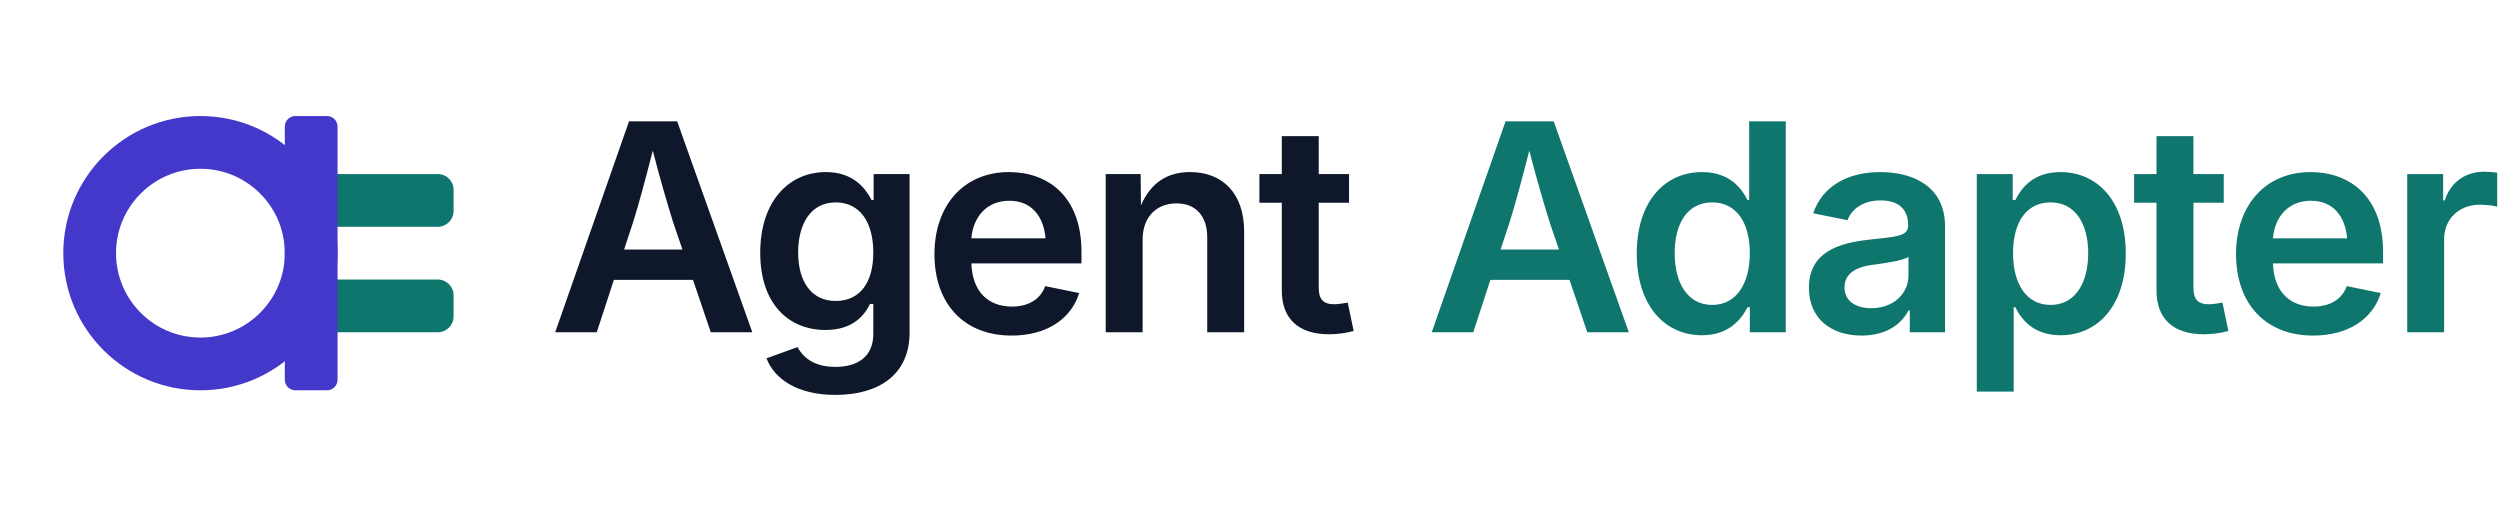
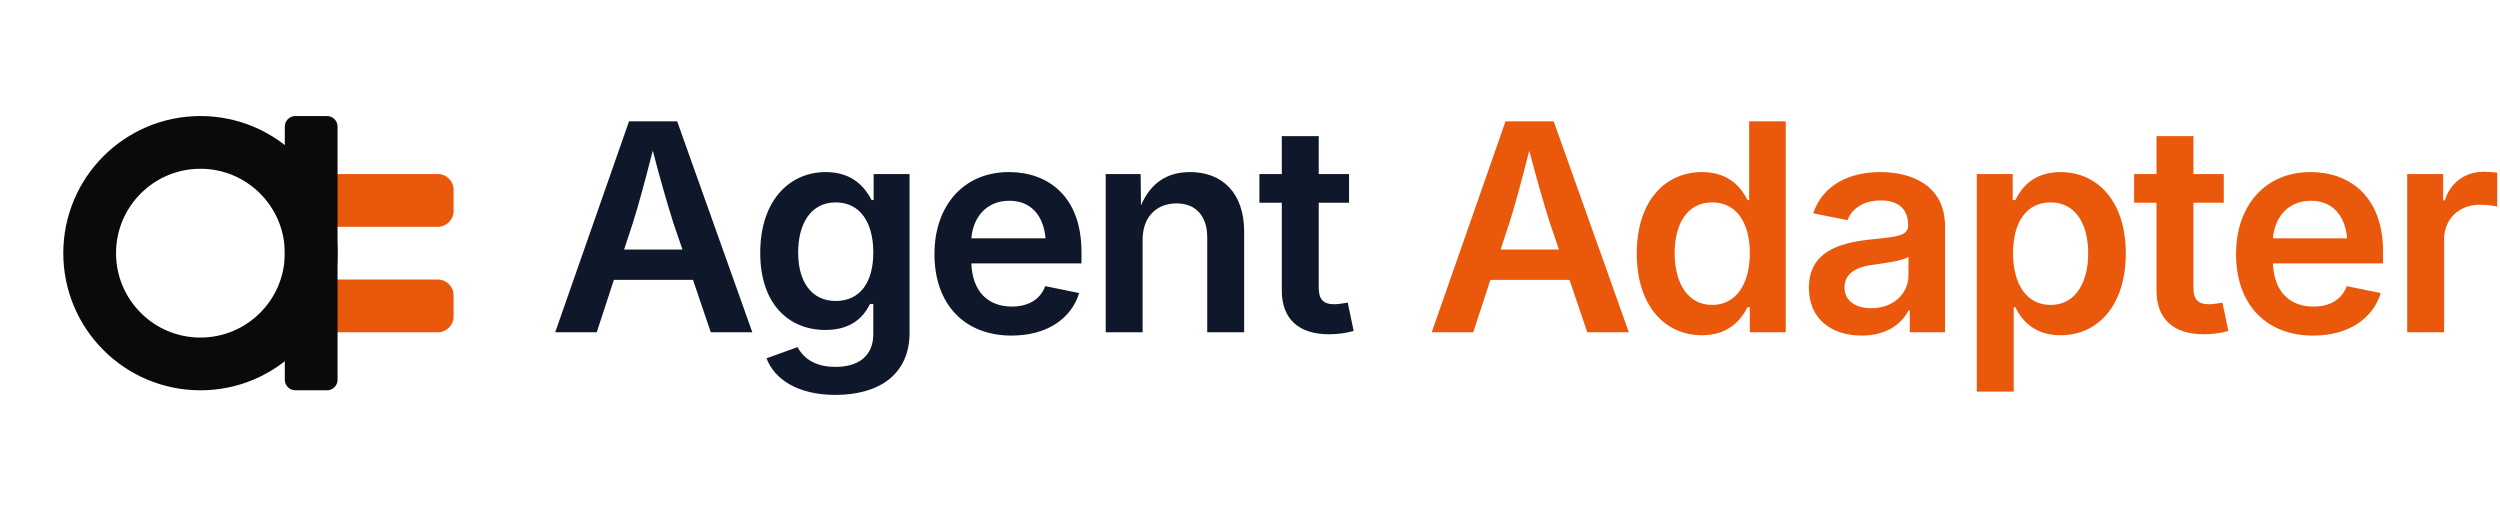
<svg xmlns="http://www.w3.org/2000/svg" viewBox="0 0 118.5 24" role="img" aria-label="Agent Adapter">
-   <rect x="14.75" y="8.25" width="6.75" height="2.5" rx="0.75" fill="#0F766E" />
-   <rect x="14.75" y="13.25" width="6.75" height="2.5" rx="0.75" fill="#0F766E" />
-   <circle cx="9.5" cy="12" r="5.25" fill="none" stroke="#4338CA" stroke-width="2.5" />
-   <rect x="13.5" y="5.5" width="2.5" height="13" rx="0.5" fill="#4338CA" />
-   <text x="25.99" y="15.75" font-family="Inter, 'Inter Variable', system-ui, -apple-system, 'Segoe UI', Roboto, 'Helvetica Neue', Arial, sans-serif" font-size="13.75" font-weight="600" letter-spacing="-0.344" fill="#0F172A">Agent <tspan fill="#0F766E">Adapter</tspan>
+   <rect x="14.75" y="8.25" width="6.75" height="2.5" rx="0.75" fill="#EA580C" />
+   <rect x="14.75" y="13.25" width="6.75" height="2.5" rx="0.75" fill="#EA580C" />
+   <circle cx="9.5" cy="12" r="5.25" fill="none" stroke="#0A0A0A" stroke-width="2.5" />
+   <rect x="13.5" y="5.5" width="2.5" height="13" rx="0.5" fill="#0A0A0A" />
+   <text x="25.99" y="15.75" font-family="Inter, 'Inter Variable', system-ui, -apple-system, 'Segoe UI', Roboto, 'Helvetica Neue', Arial, sans-serif" font-size="13.75" font-weight="600" letter-spacing="-0.344" fill="#0F172A">Agent <tspan fill="#EA580C">Adapter</tspan>
  </text>
</svg>
